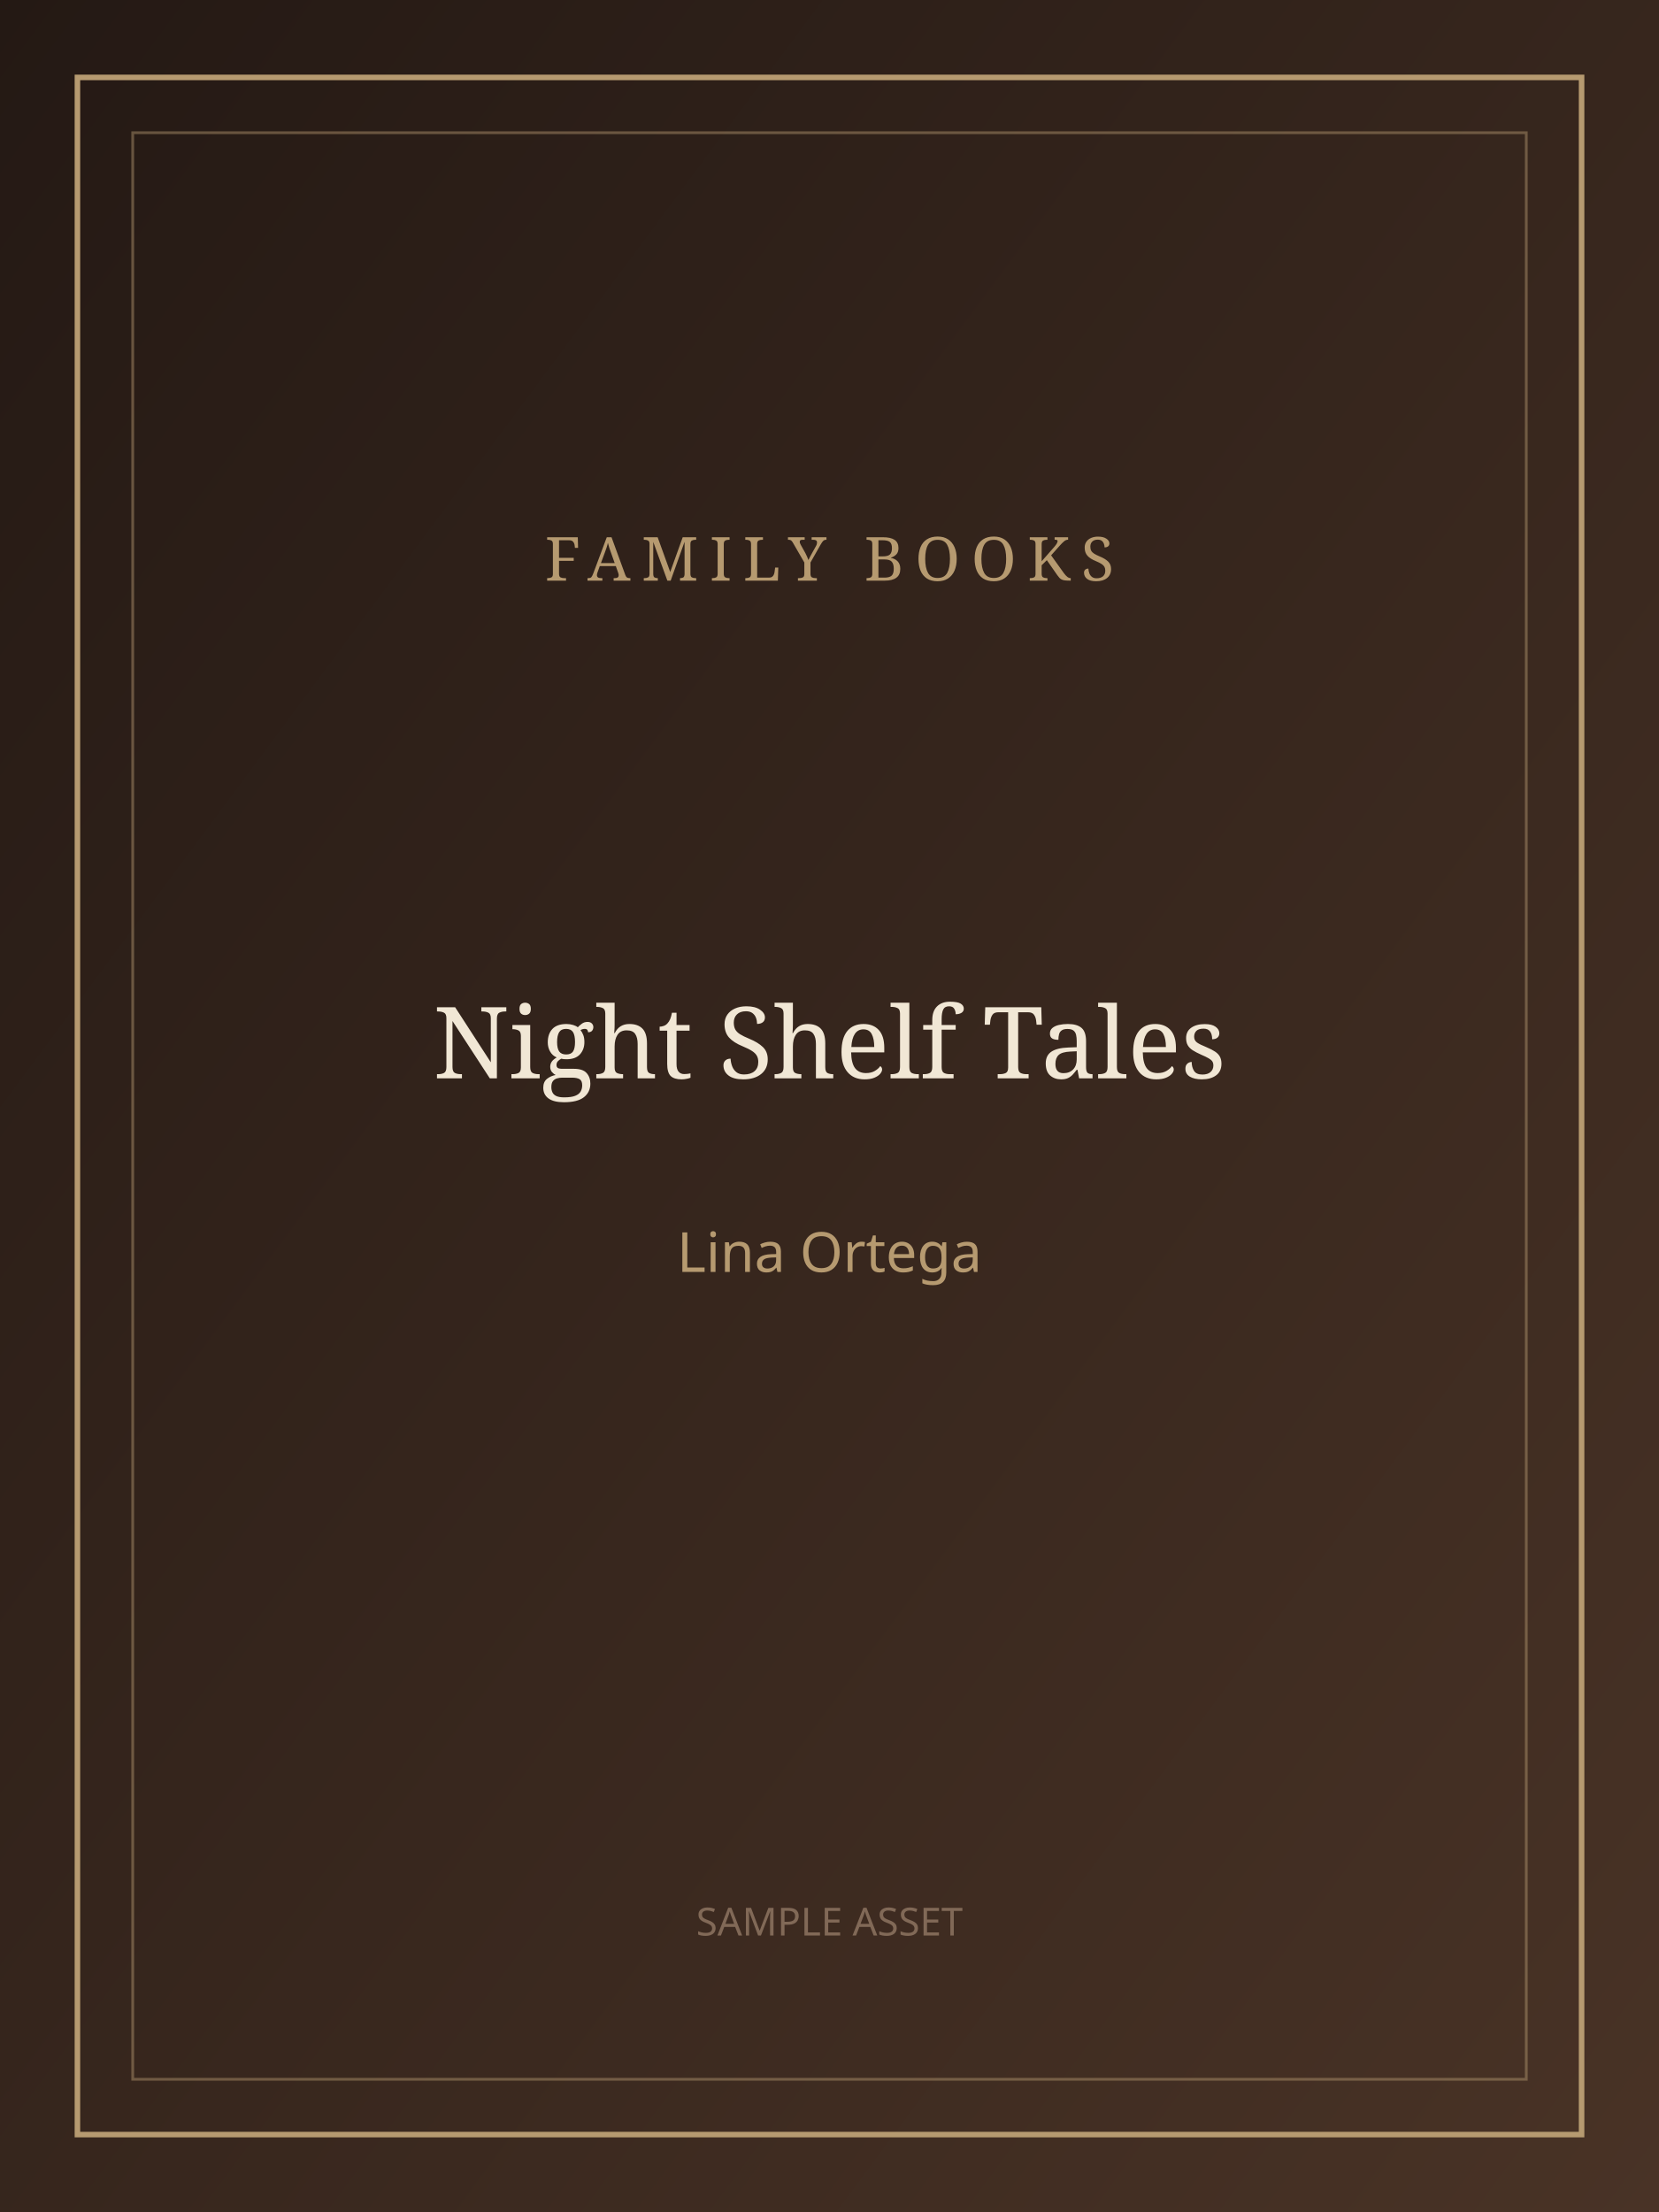
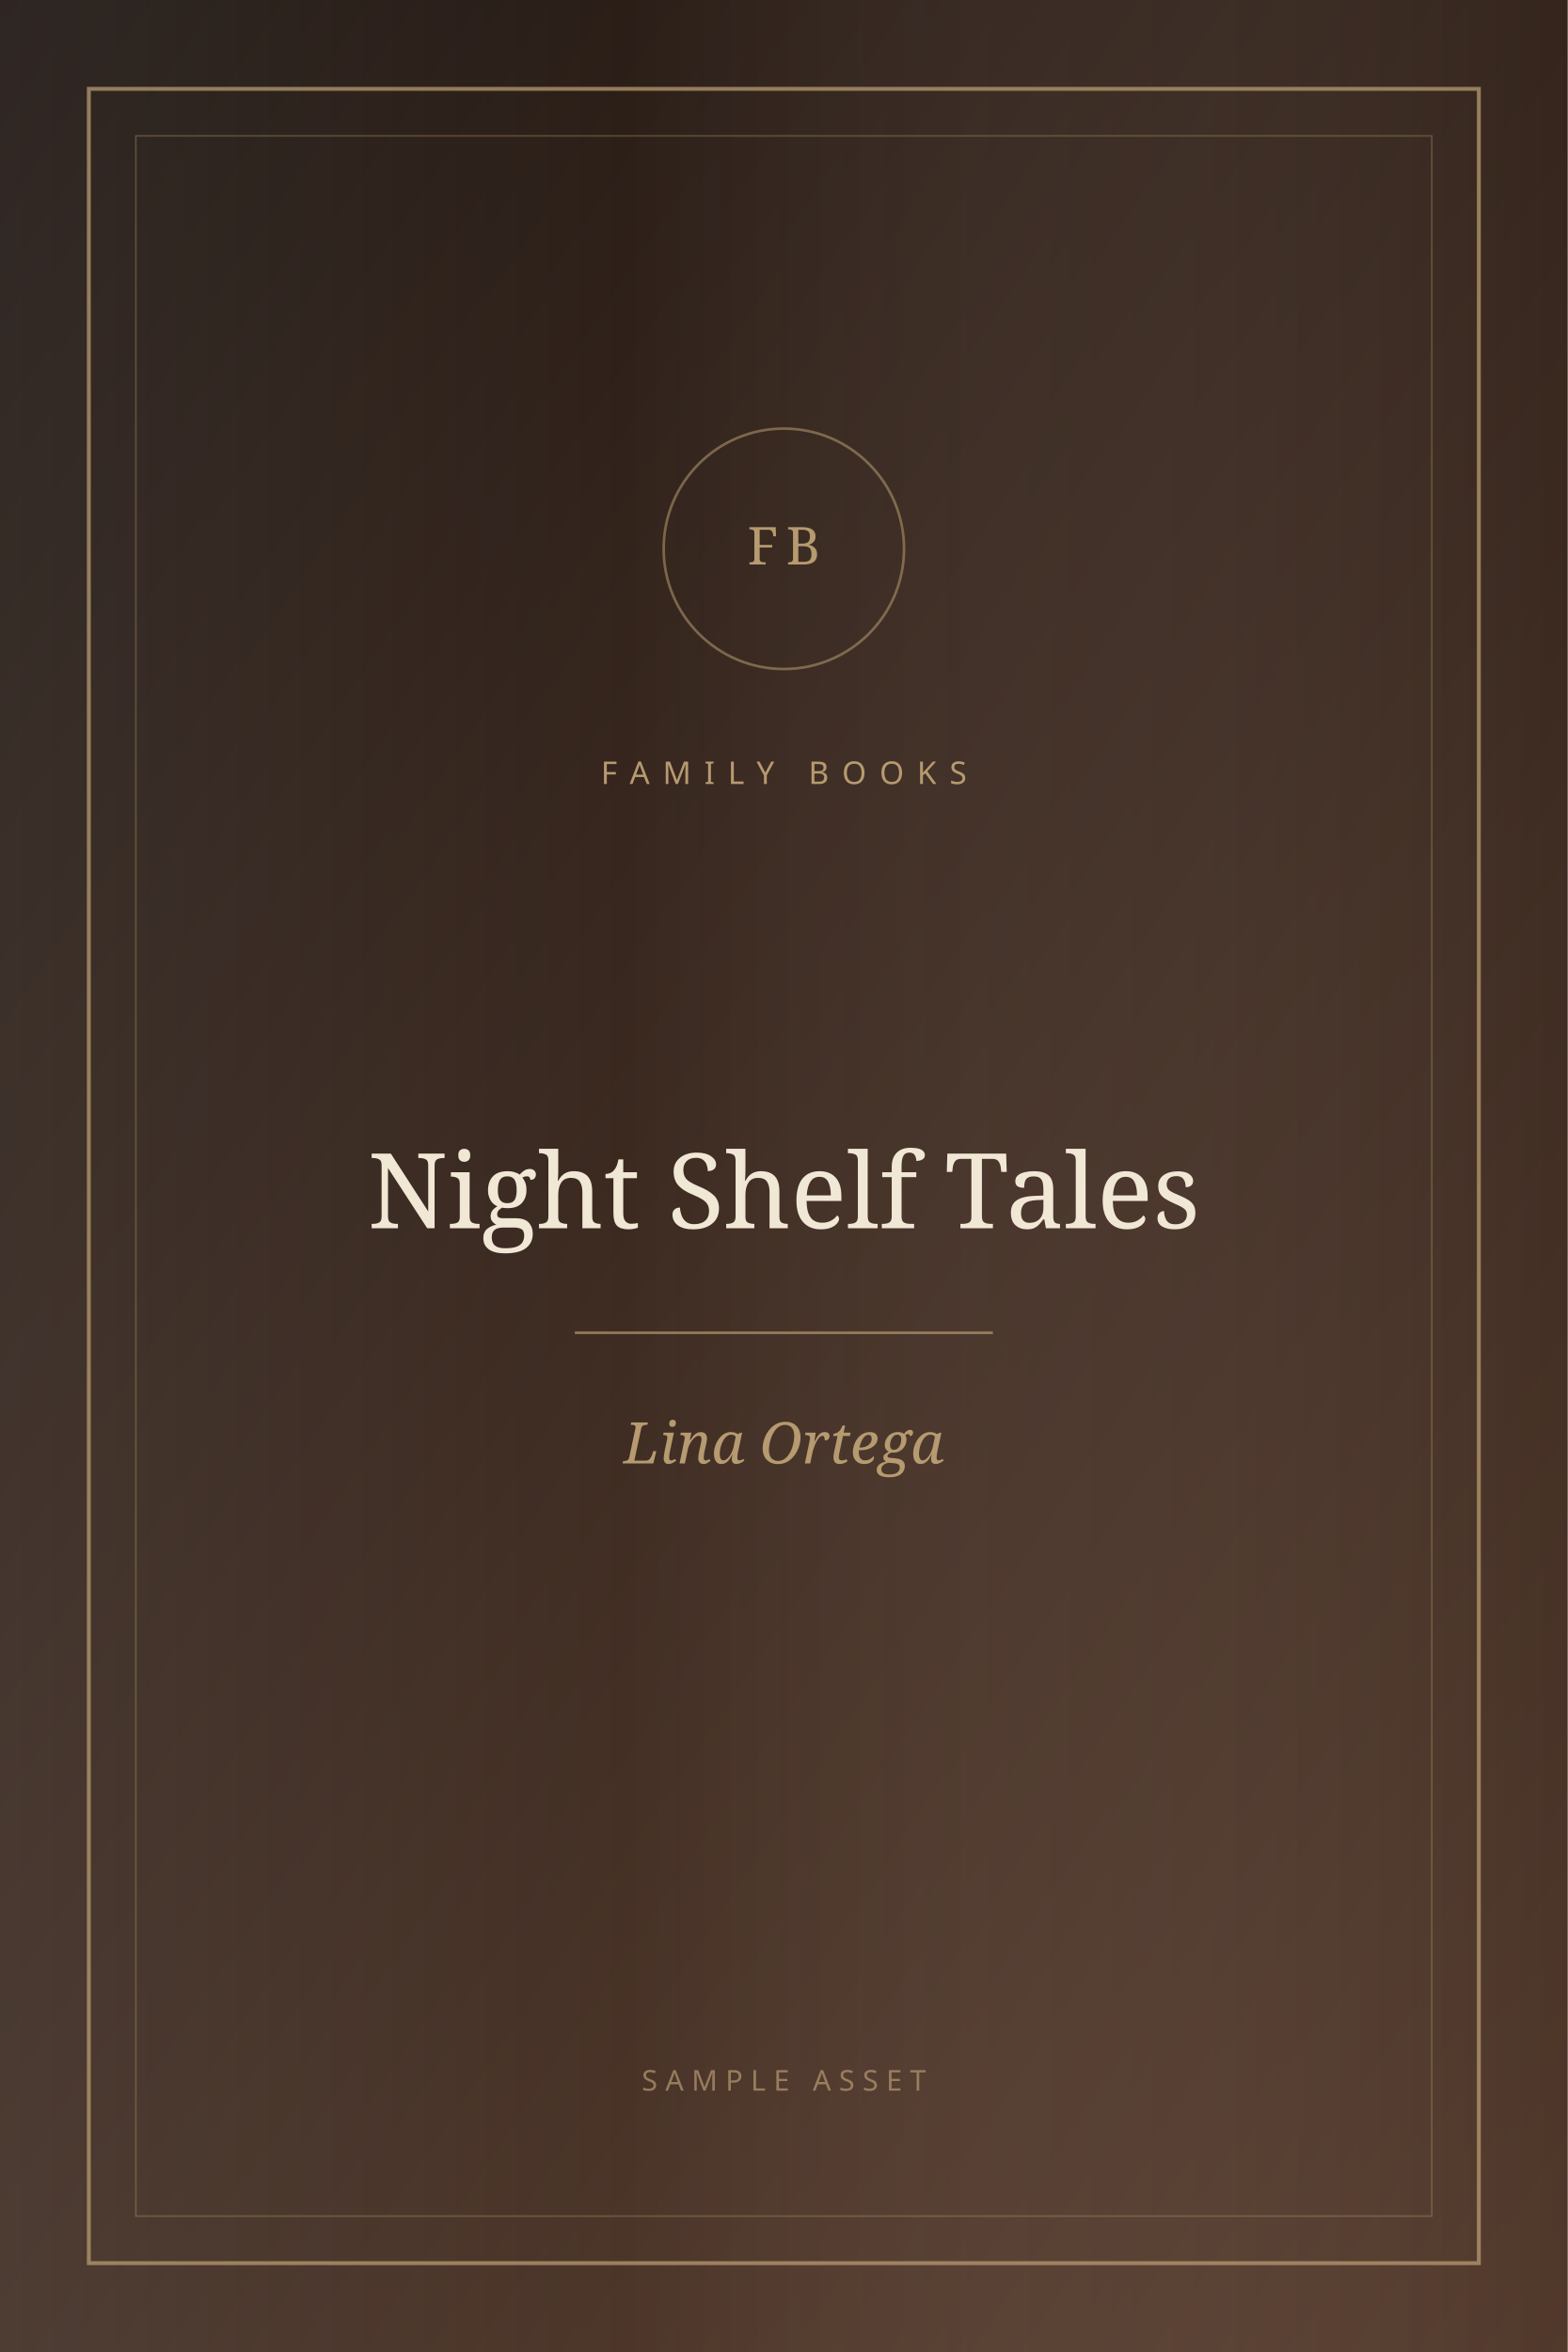
- <svg xmlns="http://www.w3.org/2000/svg" width="600" height="800" viewBox="0 0 600 800">
+ <svg xmlns="http://www.w3.org/2000/svg" width="600" height="900" viewBox="0 0 600 900">
  <defs>
    <linearGradient id="g" x1="0" y1="0" x2="1" y2="1">
-       <stop offset="0%" stop-color="#241914" />
-       <stop offset="100%" stop-color="#493326" />
+       <stop offset="0%" stop-color="#1c1410" />
+       <stop offset="100%" stop-color="#624434" />
+     </linearGradient>
+     <linearGradient id="shine" x1="0" y1="0" x2="1" y2="0">
+       <stop offset="0%" stop-color="#fff" stop-opacity="0.08" />
+       <stop offset="40%" stop-color="#fff" stop-opacity="0" />
+       <stop offset="100%" stop-color="#000" stop-opacity="0.18" />
    </linearGradient>
  </defs>
-   <rect width="600" height="800" fill="url(#g)" />
-   <rect x="28" y="28" width="544" height="744" fill="none" stroke="#B69A70" stroke-width="2" />
-   <rect x="48" y="48" width="504" height="704" fill="none" stroke="#B69A70" stroke-width="1" opacity="0.45" />
-   <text x="300" y="210" text-anchor="middle" fill="#B69A70" font-family="Georgia, serif" font-size="22" letter-spacing="4">FAMILY BOOKS</text>
-   <text x="300" y="390" text-anchor="middle" fill="#F1E7D5" font-family="Georgia, serif" font-size="36">Night Shelf Tales</text>
-   <text x="300" y="460" text-anchor="middle" fill="#B69A70" font-family="Segoe UI, sans-serif" font-size="20">Lina Ortega</text>
-   <text x="300" y="700" text-anchor="middle" fill="#816957" font-family="Segoe UI, sans-serif" font-size="14">SAMPLE ASSET</text>
+   <rect width="600" height="900" fill="url(#g)" />
+   <rect width="600" height="900" fill="url(#shine)" />
+   <rect x="34" y="34" width="532" height="832" fill="none" stroke="#B69A70" stroke-width="1.5" opacity="0.75" />
+   <rect x="52" y="52" width="496" height="796" fill="none" stroke="#B69A70" stroke-width="0.6" opacity="0.35" />
+   <circle cx="300" cy="210" r="46" fill="none" stroke="#B69A70" stroke-width="1" opacity="0.55" />
+   <text x="300" y="216" text-anchor="middle" fill="#B69A70" font-family="Georgia, serif" font-size="20" letter-spacing="3">FB</text>
+   <text x="300" y="300" text-anchor="middle" fill="#B69A70" font-family="Segoe UI, sans-serif" font-size="12" letter-spacing="5">FAMILY BOOKS</text>
+   <text x="300" y="470" text-anchor="middle" fill="#F1E7D5" font-family="Georgia, serif" font-size="40">Night Shelf Tales</text>
+   <line x1="220" y1="510" x2="380" y2="510" stroke="#B69A70" stroke-width="1" opacity="0.7" />
+   <text x="300" y="560" text-anchor="middle" fill="#B69A70" font-family="Georgia, serif" font-size="22" font-style="italic">Lina Ortega</text>
+   <text x="300" y="800" text-anchor="middle" fill="#B69A70" font-family="Segoe UI, sans-serif" font-size="11" letter-spacing="3" opacity="0.7">SAMPLE ASSET</text>
</svg>
